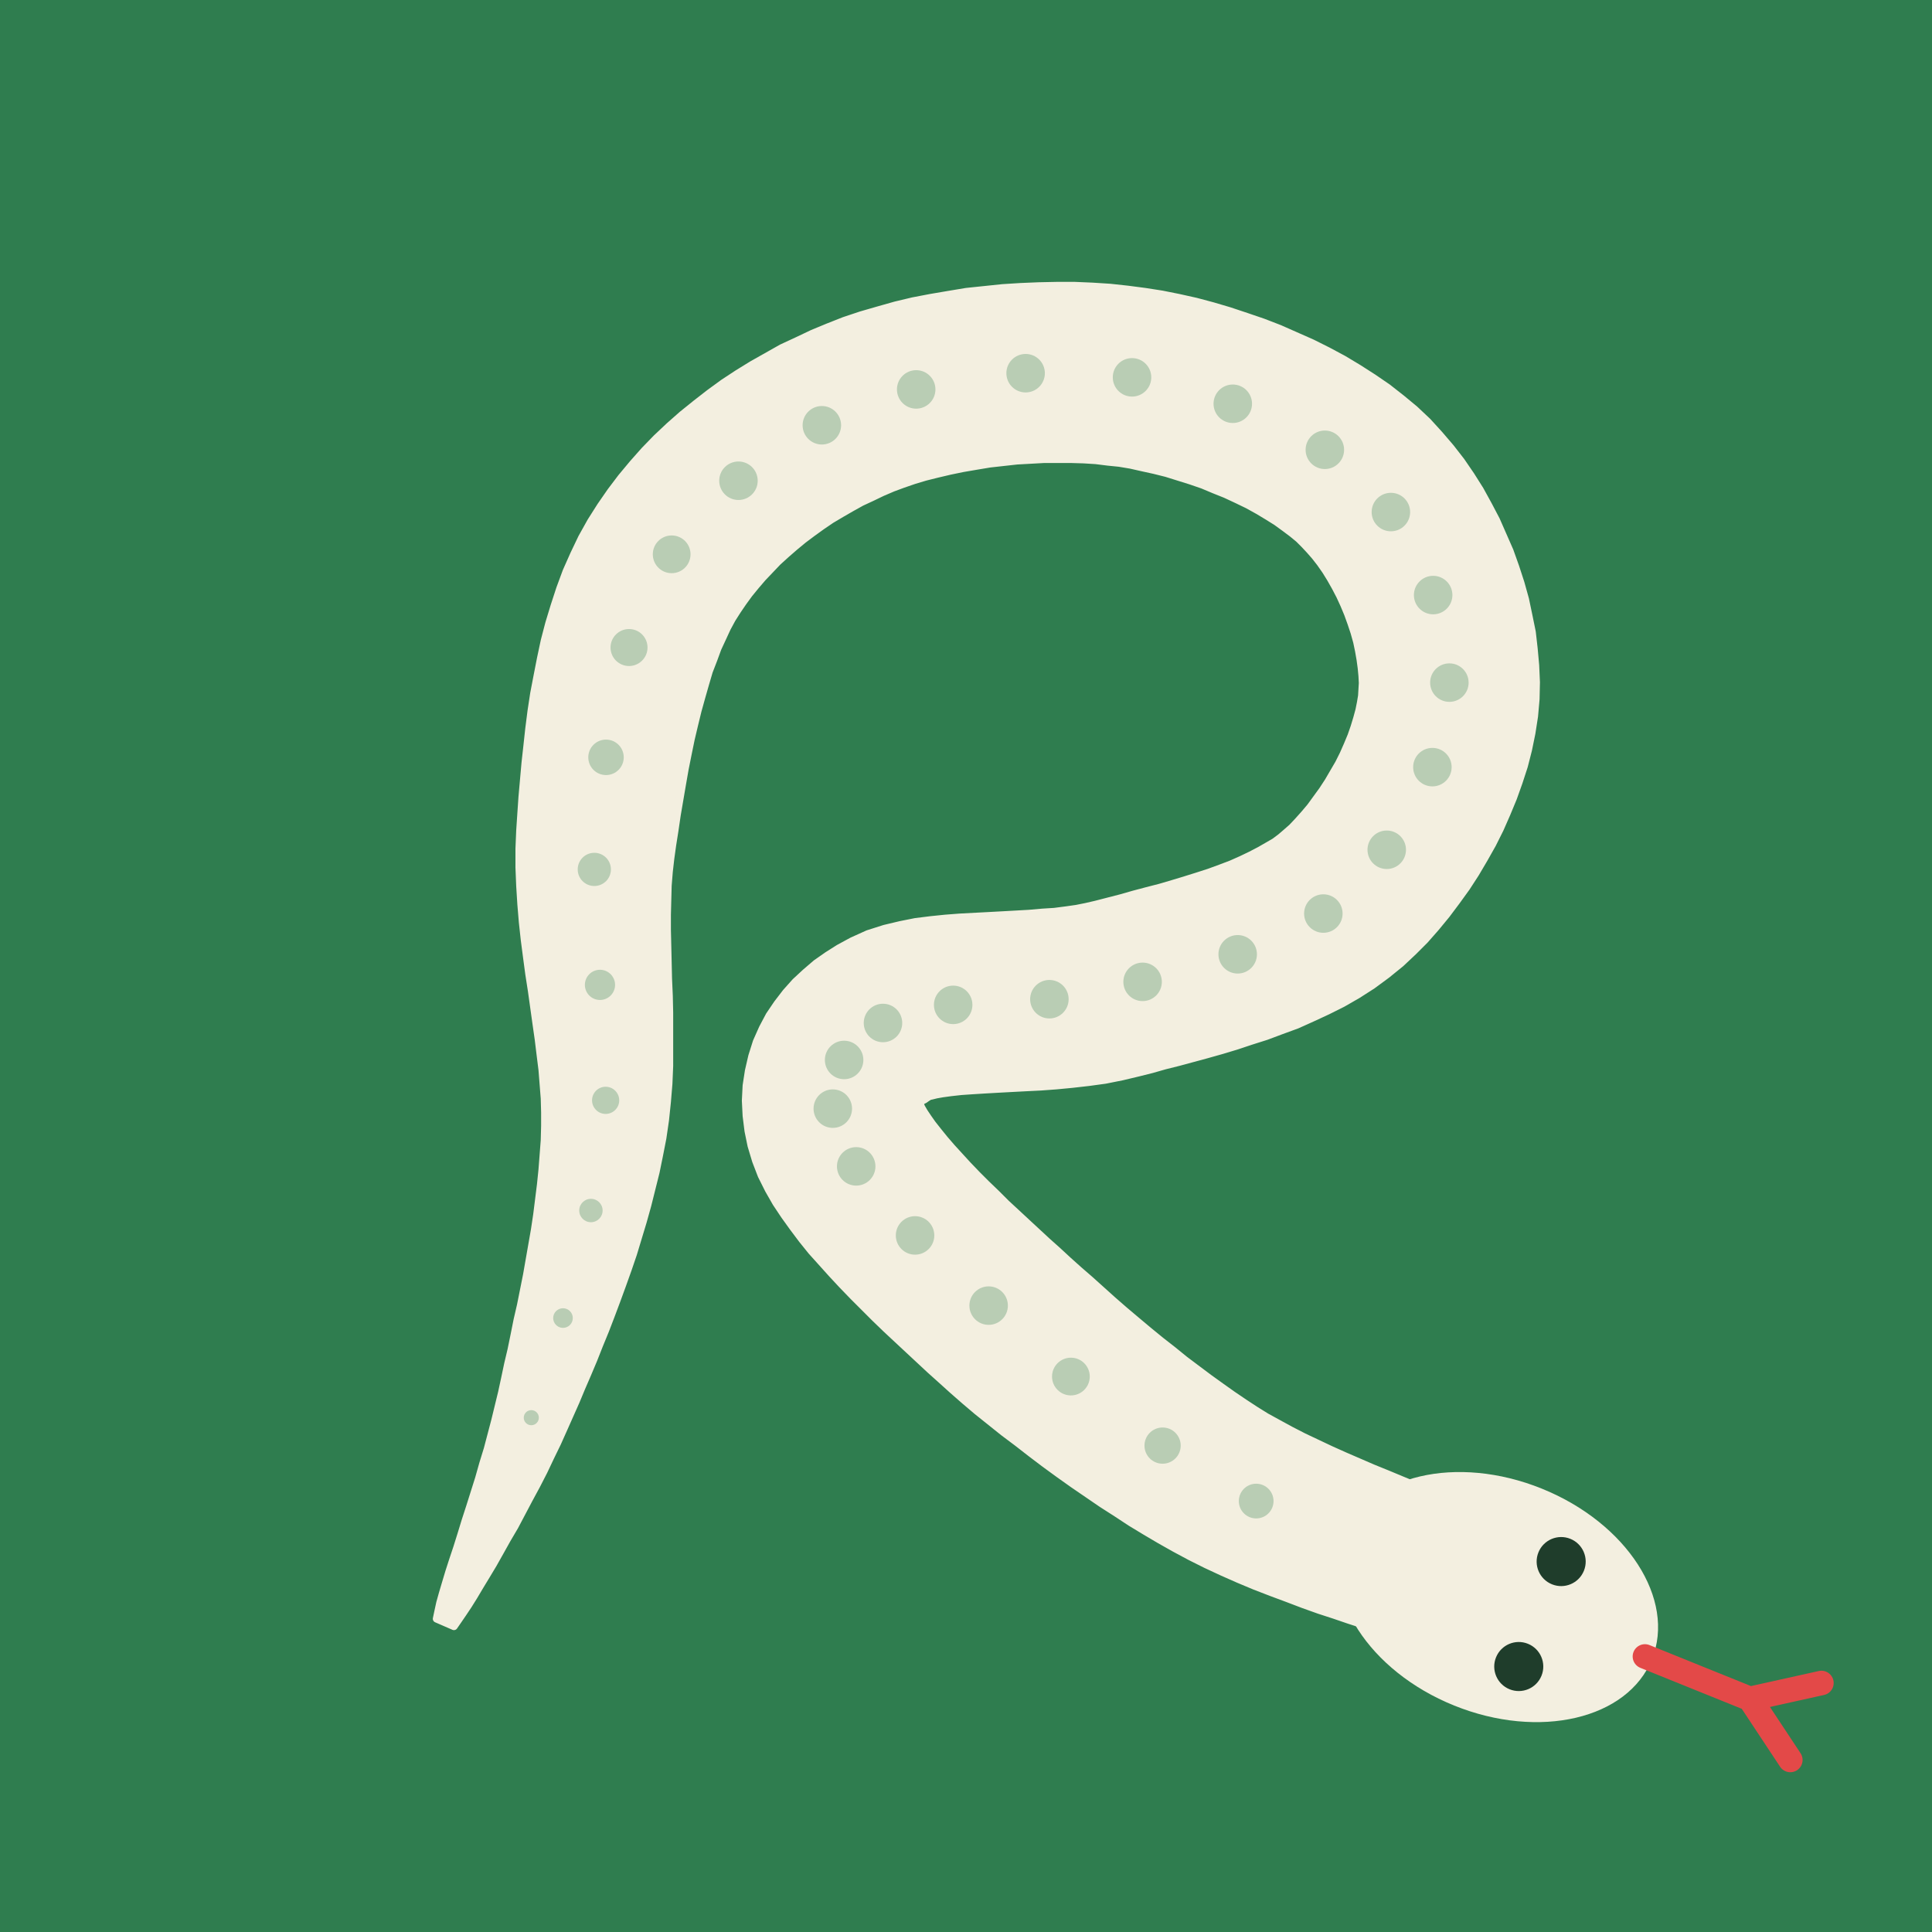
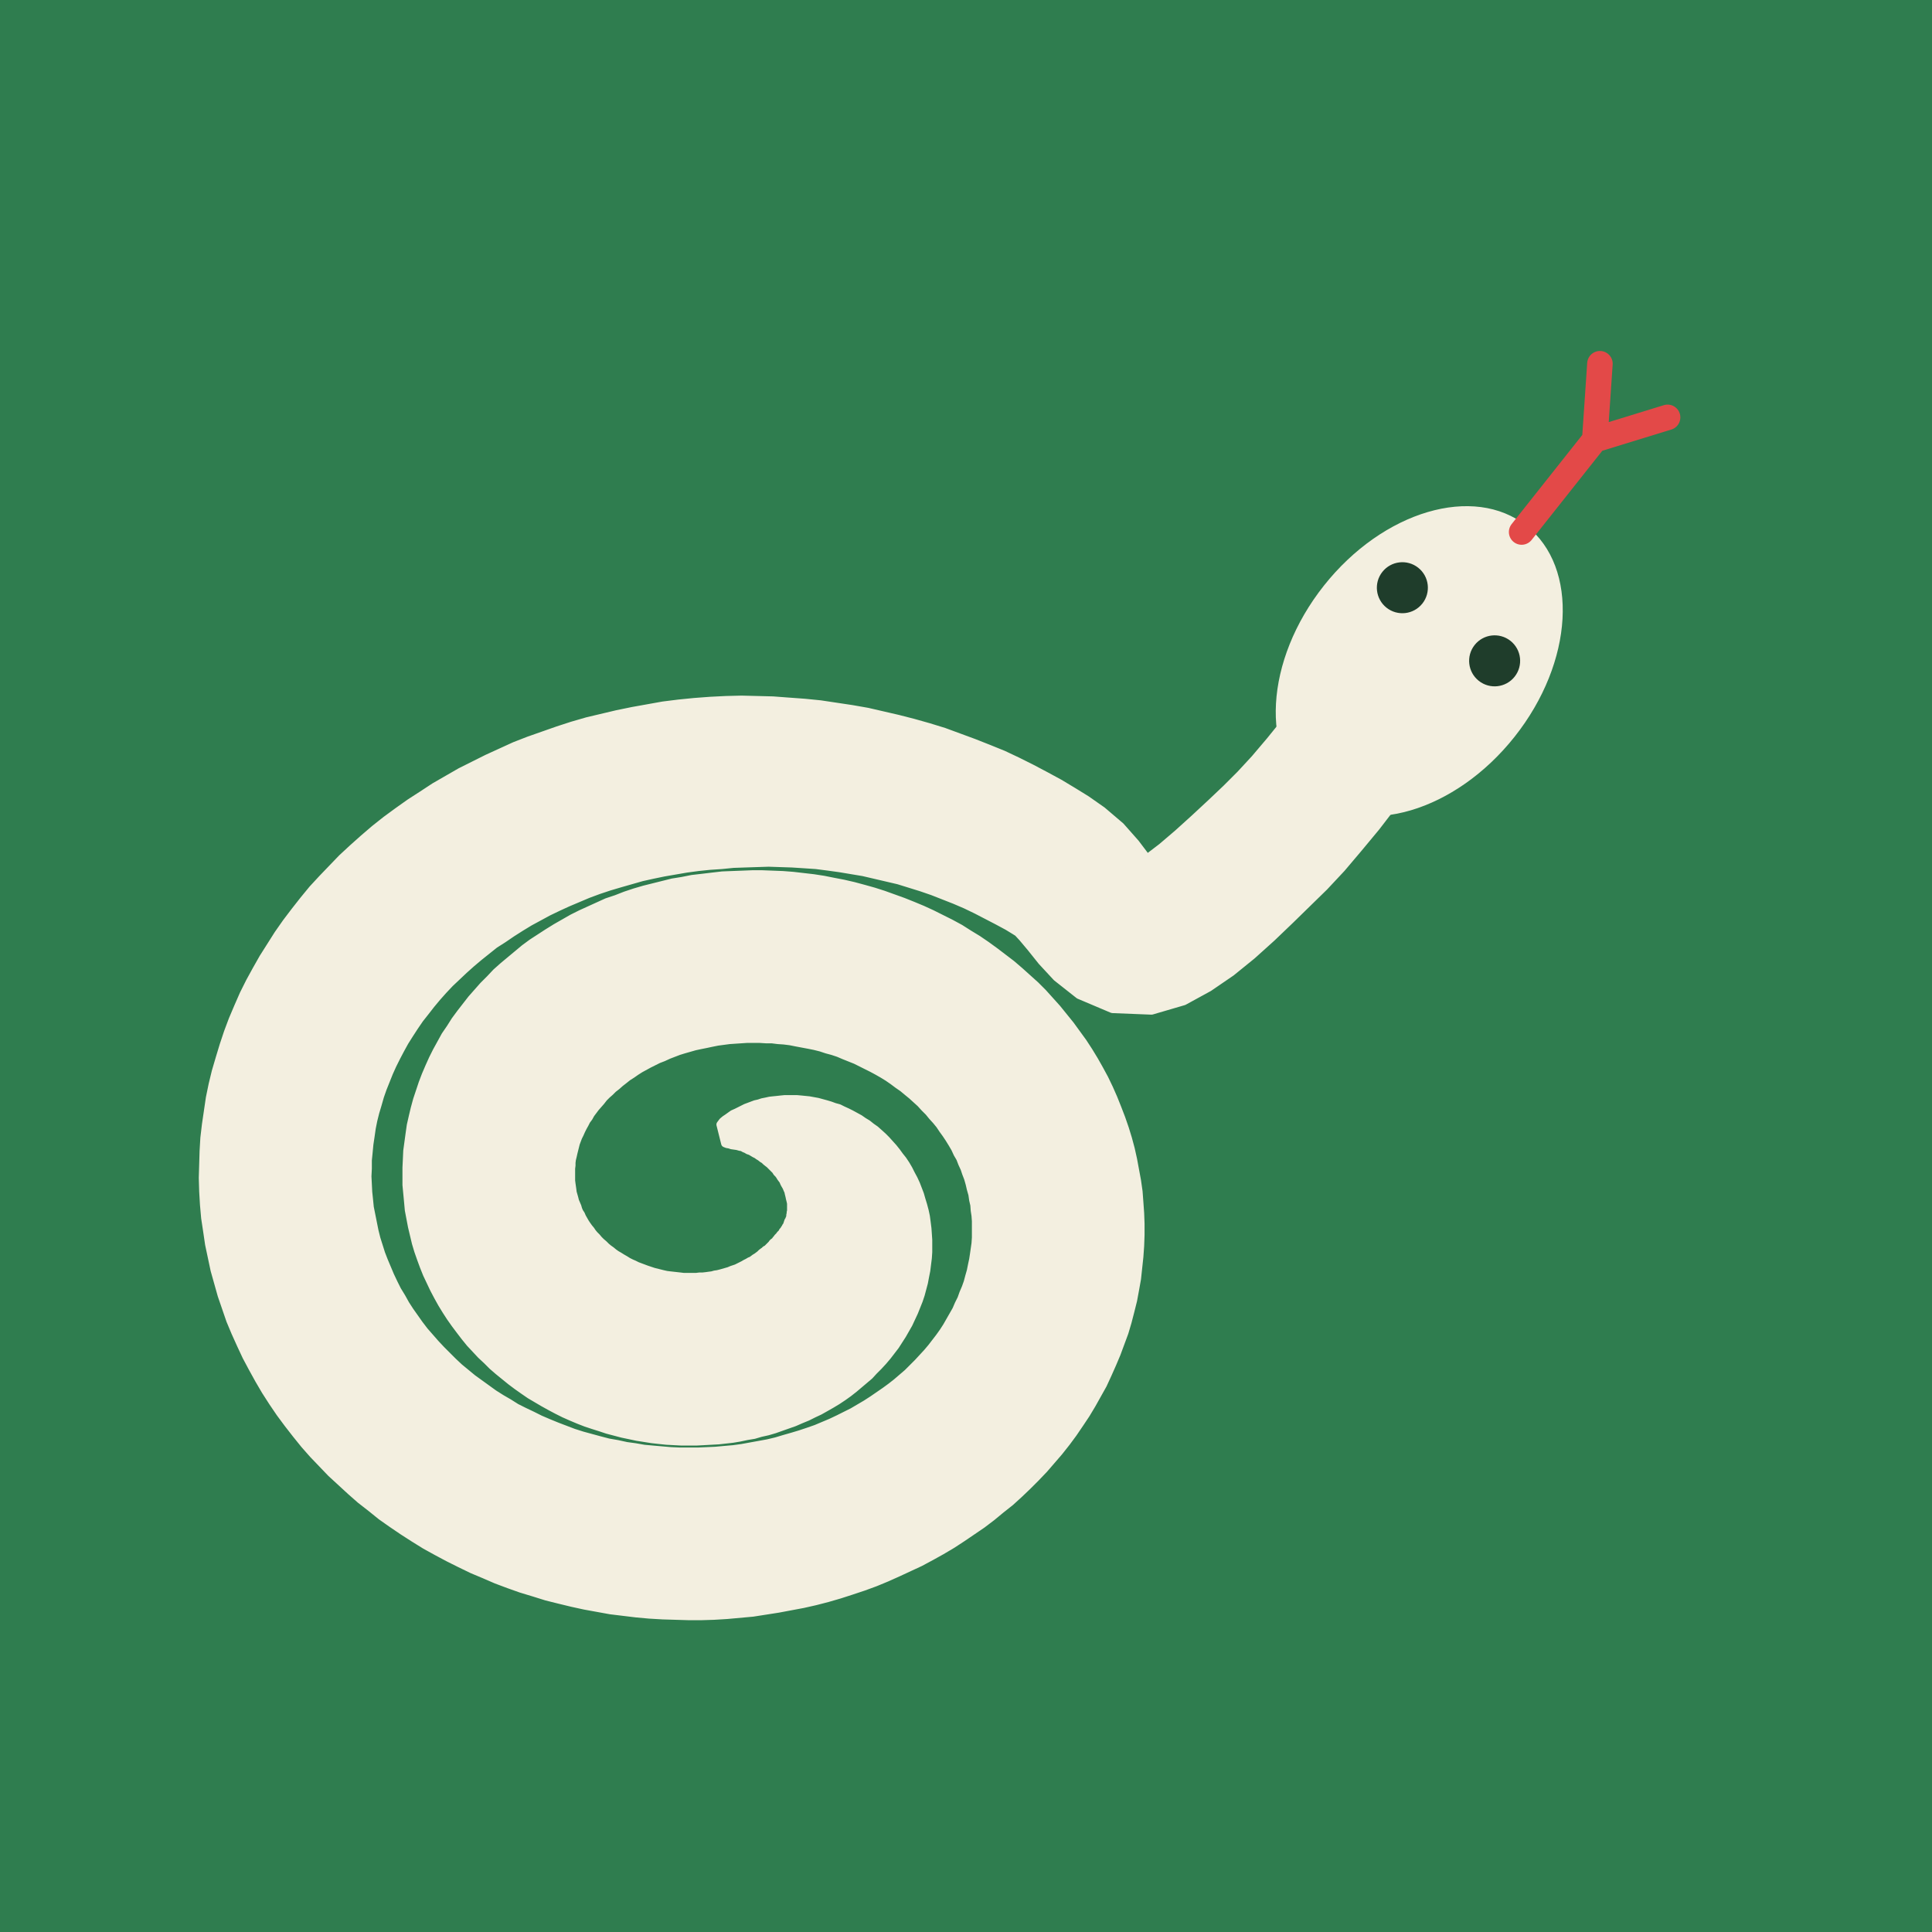
<svg xmlns="http://www.w3.org/2000/svg" viewBox="0 0 512 512">
  <rect width="512" height="512" fill="#2f7d4f" />
-   <g>
-     <path d="M120.3 431.0 L121.4 429.4 L122.7 427.5 L124.1 425.4 L125.6 423.0 L127.2 420.3 L128.9 417.5 L130.7 414.5 L132.5 411.3 L134.4 407.9 L136.4 404.5 L138.3 400.9 L140.2 397.3 L142.2 393.6 L144.1 389.9 L145.9 386.1 L147.7 382.4 L149.4 378.6 L151.0 375.0 L152.6 371.4 L154.1 367.8 L155.7 364.1 L157.3 360.3 L158.8 356.5 L160.4 352.6 L161.9 348.7 L163.4 344.7 L164.9 340.6 L166.4 336.4 L167.8 332.3 L169.1 328.0 L170.4 323.7 L171.6 319.4 L172.7 315.0 L173.8 310.6 L174.7 306.2 L175.6 301.6 L176.3 296.8 L176.8 292.0 L177.2 287.2 L177.4 282.5 L177.4 277.7 L177.4 273.1 L177.4 268.4 L177.3 263.9 L177.1 259.4 L177.0 255.0 L176.9 250.7 L176.8 246.5 L176.8 242.4 L176.9 238.5 L177.0 234.7 L177.3 231.0 L177.7 227.5 L178.2 223.9 L178.8 220.1 L179.4 216.0 L180.1 211.9 L180.8 207.8 L181.5 203.8 L182.3 199.8 L183.1 195.9 L184.0 192.1 L184.9 188.4 L185.9 184.8 L186.9 181.3 L187.9 177.9 L189.1 174.8 L190.2 171.8 L191.5 169.0 L192.7 166.4 L194.0 164.0 L195.4 161.8 L196.9 159.6 L198.5 157.4 L200.3 155.2 L202.1 153.1 L204.1 151.0 L206.1 148.9 L208.3 146.9 L210.6 144.9 L212.9 143.0 L215.3 141.2 L217.8 139.4 L220.3 137.7 L223.0 136.1 L225.6 134.6 L228.3 133.1 L231.1 131.8 L233.8 130.5 L236.6 129.3 L239.3 128.3 L242.2 127.3 L245.2 126.4 L248.4 125.6 L251.8 124.8 L255.2 124.1 L258.7 123.5 L262.3 122.9 L265.9 122.5 L269.5 122.1 L273.1 121.9 L276.7 121.7 L280.3 121.7 L283.8 121.7 L287.2 121.8 L290.4 122.0 L293.6 122.4 L296.6 122.7 L299.6 123.2 L302.7 123.9 L305.9 124.6 L309.1 125.4 L312.3 126.4 L315.5 127.4 L318.7 128.5 L321.8 129.8 L324.8 131.0 L327.8 132.4 L330.7 133.8 L333.4 135.3 L335.9 136.8 L338.3 138.3 L340.5 139.9 L342.5 141.4 L344.2 142.8 L345.7 144.3 L347.1 145.8 L348.5 147.4 L349.9 149.2 L351.3 151.2 L352.6 153.3 L353.9 155.6 L355.1 157.9 L356.2 160.3 L357.2 162.7 L358.1 165.2 L358.9 167.6 L359.6 170.1 L360.1 172.5 L360.5 174.8 L360.8 177.0 L361.0 179.1 L361.1 181.0 L361.0 182.7 L360.9 184.4 L360.6 186.2 L360.2 188.2 L359.6 190.4 L358.9 192.7 L358.1 195.0 L357.1 197.4 L356.0 199.9 L354.8 202.3 L353.4 204.7 L352.0 207.1 L350.5 209.4 L348.9 211.6 L347.3 213.8 L345.7 215.7 L344.0 217.6 L342.4 219.3 L340.8 220.7 L339.4 221.9 L337.8 223.1 L335.9 224.2 L333.8 225.4 L331.5 226.6 L329.0 227.8 L326.3 229.0 L323.4 230.1 L320.4 231.2 L317.3 232.2 L314.1 233.2 L310.8 234.2 L307.4 235.2 L303.9 236.1 L300.5 237.0 L297.0 238.0 L293.5 238.9 L290.4 239.7 L287.8 240.3 L285.3 240.8 L282.5 241.2 L279.4 241.6 L276.2 241.8 L272.8 242.1 L269.3 242.3 L265.7 242.5 L262.0 242.7 L258.2 242.9 L254.4 243.1 L250.5 243.4 L246.6 243.8 L242.6 244.3 L238.6 245.1 L234.4 246.1 L230.0 247.5 L225.8 249.4 L222.3 251.3 L219.3 253.2 L216.3 255.3 L213.5 257.7 L210.8 260.2 L208.3 263.0 L206.0 266.0 L203.9 269.1 L202.1 272.5 L200.5 276.1 L199.3 279.9 L198.4 283.8 L197.8 287.7 L197.6 291.7 L197.8 295.7 L198.3 299.7 L199.1 303.6 L200.3 307.6 L201.8 311.5 L203.7 315.3 L205.7 318.8 L207.9 322.1 L210.2 325.3 L212.6 328.5 L215.1 331.6 L217.8 334.6 L220.5 337.6 L223.2 340.5 L226.1 343.5 L229.0 346.4 L231.9 349.3 L234.8 352.1 L237.8 354.9 L240.7 357.6 L243.6 360.3 L246.5 363.0 L249.4 365.6 L252.5 368.4 L255.7 371.2 L259.0 374.0 L262.5 376.8 L266.0 379.6 L269.6 382.3 L273.2 385.1 L276.9 387.9 L280.6 390.6 L284.4 393.3 L288.2 395.9 L292.0 398.5 L295.9 401.0 L299.7 403.5 L303.5 405.8 L307.4 408.1 L311.3 410.3 L315.4 412.5 L319.6 414.6 L323.9 416.6 L328.2 418.5 L332.5 420.3 L336.9 422.0 L341.2 423.6 L345.4 425.2 L349.6 426.7 L353.6 428.0 L357.4 429.3 L361.1 430.5 L364.5 431.7 L367.7 432.7 L370.6 433.6 L373.0 434.4 L375.1 435.0 L376.9 435.6 L391.1 400.4 L389.1 399.4 L386.6 398.3 L383.9 397.2 L381.0 396.0 L377.9 394.8 L374.6 393.5 L371.2 392.1 L367.6 390.6 L363.9 389.1 L360.2 387.5 L356.5 385.9 L352.7 384.2 L349.1 382.5 L345.5 380.8 L342.0 379.0 L338.7 377.2 L335.6 375.5 L332.7 373.7 L329.8 371.8 L326.7 369.7 L323.6 367.5 L320.4 365.2 L317.2 362.8 L314.0 360.4 L310.8 357.8 L307.6 355.3 L304.3 352.6 L301.2 350.0 L298.0 347.3 L294.9 344.6 L291.9 341.9 L288.9 339.2 L285.9 336.6 L283.0 334.0 L280.3 331.5 L277.5 329.0 L274.8 326.5 L272.1 324.0 L269.3 321.4 L266.6 318.9 L264.0 316.3 L261.4 313.8 L258.9 311.3 L256.5 308.8 L254.3 306.4 L252.2 304.1 L250.3 301.9 L248.6 299.8 L247.1 297.9 L245.9 296.2 L244.9 294.7 L244.2 293.5 L243.9 292.8 L243.7 292.4 L243.7 292.2 L243.6 292.0 L243.6 291.9 L243.6 291.9 L243.6 292.1 L243.6 292.2 L243.5 292.4 L243.5 292.6 L243.4 292.7 L243.4 292.7 L243.4 292.7 L243.5 292.6 L243.7 292.4 L244.0 292.1 L244.4 291.7 L245.0 291.4 L245.7 290.9 L246.2 290.6 L246.4 290.5 L246.9 290.4 L248.1 290.1 L249.8 289.8 L252.0 289.5 L254.7 289.2 L257.6 289.0 L260.8 288.8 L264.3 288.6 L268.0 288.4 L271.8 288.2 L275.8 288.0 L279.9 287.7 L284.1 287.3 L288.5 286.8 L292.9 286.2 L297.4 285.3 L301.6 284.3 L305.2 283.4 L308.7 282.4 L312.3 281.5 L316.0 280.5 L319.7 279.5 L323.6 278.4 L327.6 277.2 L331.5 275.9 L335.6 274.6 L339.6 273.1 L343.7 271.6 L347.7 269.8 L351.8 267.9 L355.8 265.9 L359.8 263.6 L363.7 261.1 L367.5 258.3 L371.2 255.3 L374.5 252.2 L377.6 249.1 L380.5 245.8 L383.3 242.4 L386.0 238.8 L388.6 235.2 L391.0 231.5 L393.3 227.6 L395.5 223.7 L397.5 219.7 L399.3 215.6 L401.0 211.5 L402.5 207.3 L403.9 203.0 L405.0 198.7 L405.9 194.3 L406.6 189.8 L407.0 185.3 L407.1 180.8 L406.9 176.3 L406.5 171.9 L406.0 167.5 L405.1 163.1 L404.2 158.8 L403.0 154.5 L401.6 150.2 L400.1 146.0 L398.3 141.9 L396.5 137.8 L394.4 133.8 L392.2 129.8 L389.8 126.0 L387.2 122.2 L384.4 118.6 L381.4 115.1 L378.3 111.7 L374.9 108.5 L371.4 105.6 L367.7 102.7 L363.9 100.1 L360.0 97.6 L356.0 95.2 L351.9 93.0 L347.7 90.9 L343.4 89.0 L339.1 87.1 L334.7 85.4 L330.3 83.9 L325.8 82.4 L321.4 81.1 L316.9 79.9 L312.4 78.9 L307.9 78.0 L303.4 77.3 L298.8 76.7 L294.2 76.2 L289.5 75.9 L284.8 75.7 L280.1 75.7 L275.3 75.8 L270.5 76.0 L265.7 76.3 L260.9 76.8 L256.1 77.3 L251.3 78.1 L246.6 78.9 L241.9 79.8 L237.3 80.9 L232.7 82.2 L228.2 83.5 L223.7 85.0 L219.4 86.7 L215.3 88.4 L211.3 90.3 L207.2 92.2 L203.3 94.4 L199.4 96.6 L195.5 99.0 L191.7 101.5 L188.0 104.2 L184.4 107.0 L180.8 109.9 L177.4 112.9 L174.0 116.1 L170.8 119.4 L167.7 122.9 L164.7 126.5 L161.9 130.2 L159.2 134.1 L156.6 138.2 L154.2 142.5 L152.1 146.9 L150.1 151.4 L148.4 156.0 L146.9 160.6 L145.5 165.2 L144.3 169.8 L143.3 174.5 L142.4 179.1 L141.5 183.8 L140.8 188.4 L140.2 193.1 L139.7 197.7 L139.2 202.2 L138.8 206.7 L138.4 211.2 L138.1 215.6 L137.8 220.1 L137.6 224.9 L137.6 229.9 L137.8 234.8 L138.1 239.6 L138.5 244.4 L139.0 249.0 L139.6 253.6 L140.2 258.1 L140.9 262.6 L141.5 266.9 L142.1 271.2 L142.7 275.4 L143.2 279.5 L143.7 283.5 L144.0 287.3 L144.3 291.1 L144.4 294.8 L144.4 298.4 L144.3 302.2 L144.0 306.1 L143.7 310.0 L143.3 313.9 L142.8 317.9 L142.3 321.9 L141.7 325.9 L141.0 329.9 L140.3 333.9 L139.6 337.9 L138.8 341.9 L138.0 345.9 L137.1 349.8 L136.3 353.8 L135.5 357.7 L134.6 361.5 L133.8 365.3 L133.0 369.0 L132.1 372.7 L131.2 376.4 L130.2 380.2 L129.2 384.0 L128.0 387.9 L126.9 391.8 L125.7 395.6 L124.5 399.4 L123.3 403.1 L122.2 406.7 L121.1 410.2 L120.0 413.5 L119.0 416.6 L118.1 419.6 L117.3 422.3 L116.6 424.8 L116.1 427.1 L115.7 429.0 Z" fill="#f3efe0" stroke="#f3efe0" stroke-width="2" stroke-linejoin="round" />
-     <g fill="#2f7d4f" fill-opacity=".30">
-       <circle cx="140.8" cy="375.7" r="2.0" />
-       <circle cx="149.2" cy="349.3" r="2.6" />
-       <circle cx="156.6" cy="320.8" r="3.1" />
-       <circle cx="160.5" cy="291.6" r="3.6" />
-       <circle cx="159.0" cy="261.0" r="4.0" />
-       <circle cx="157.5" cy="230.4" r="4.4" />
-       <circle cx="160.6" cy="200.7" r="4.7" />
-       <circle cx="166.7" cy="171.6" r="4.9" />
-       <circle cx="178.0" cy="146.9" r="5.0" />
-       <circle cx="195.7" cy="127.4" r="5.1" />
-       <circle cx="217.8" cy="112.7" r="5.1" />
-       <circle cx="242.8" cy="103.2" r="5.1" />
-       <circle cx="271.8" cy="98.9" r="5.1" />
-       <circle cx="300.0" cy="100.0" r="5.1" />
-       <circle cx="326.7" cy="107.0" r="5.1" />
-       <circle cx="351.1" cy="119.2" r="5.1" />
-       <circle cx="368.6" cy="135.7" r="5.1" />
-       <circle cx="379.8" cy="157.7" r="5.1" />
-       <circle cx="384.1" cy="180.9" r="5.1" />
-       <circle cx="379.6" cy="203.3" r="5.1" />
-       <circle cx="367.5" cy="225.2" r="5.1" />
-       <circle cx="350.7" cy="242.1" r="5.1" />
-       <circle cx="328.0" cy="252.9" r="5.1" />
-       <circle cx="302.8" cy="260.2" r="5.1" />
-       <circle cx="278.1" cy="264.8" r="5.1" />
-       <circle cx="252.6" cy="266.3" r="5.1" />
-       <circle cx="234.0" cy="271.1" r="5.1" />
-       <circle cx="223.7" cy="280.9" r="5.1" />
-       <circle cx="220.7" cy="293.8" r="5.1" />
-       <circle cx="226.9" cy="309.1" r="5.1" />
-       <circle cx="242.5" cy="327.4" r="5.1" />
-       <circle cx="262.0" cy="346.0" r="5.1" />
-       <circle cx="283.8" cy="364.8" r="5.0" />
-       <circle cx="308.1" cy="383.1" r="4.8" />
-       <circle cx="332.9" cy="397.8" r="4.6" />
-     </g>
-     <g transform="translate(384.0 418.0) rotate(22.0)">
+   <g transform="translate(256 256) scale(1.04) translate(-276 -262)">
+     <path d="M214.6 307.2 L215.1 307.4 L215.7 307.5 L216.3 307.7 L217.0 307.8 L217.7 307.9 L218.4 308.1 L219.0 308.2 L219.5 308.5 L220.0 308.7 L220.5 309.0 L221.1 309.2 L221.6 309.5 L222.1 309.8 L222.7 310.1 L223.1 310.4 L223.6 310.7 L224.1 311.1 L224.6 311.4 L225.0 311.8 L225.5 312.2 L225.9 312.5 L226.3 312.9 L226.7 313.3 L227.1 313.7 L227.5 314.1 L227.8 314.6 L228.2 315.0 L228.5 315.4 L228.8 315.9 L229.1 316.3 L229.4 316.7 L229.6 317.2 L229.8 317.6 L230.1 318.1 L230.3 318.5 L230.5 319.0 L230.7 319.4 L230.8 319.9 L230.9 320.3 L231.0 320.7 L231.1 321.2 L231.2 321.6 L231.3 322.0 L231.4 322.5 L231.4 322.9 L231.4 323.3 L231.4 323.6 L231.4 324.0 L231.4 324.4 L231.3 324.8 L231.3 325.1 L231.2 325.5 L231.2 325.9 L231.1 326.2 L231.0 326.4 L230.9 326.7 L230.7 327.0 L230.6 327.3 L230.5 327.6 L230.4 327.9 L230.3 328.2 L230.1 328.4 L230.0 328.7 L229.8 328.9 L229.7 329.1 L229.5 329.4 L229.3 329.6 L229.2 329.9 L229.0 330.1 L228.8 330.3 L228.6 330.5 L228.5 330.7 L228.3 330.9 L228.0 331.2 L227.8 331.5 L227.6 331.7 L227.4 332.0 L227.2 332.2 L226.9 332.4 L226.7 332.6 L226.5 332.9 L226.2 333.2 L225.9 333.5 L225.6 333.8 L225.3 334.1 L224.9 334.3 L224.6 334.6 L224.3 334.8 L223.9 335.1 L223.5 335.5 L223.1 335.8 L222.7 336.1 L222.2 336.4 L221.8 336.7 L221.4 337.0 L220.9 337.2 L220.4 337.5 L219.8 337.8 L219.3 338.1 L218.7 338.4 L218.1 338.7 L217.5 339.0 L216.9 339.2 L216.3 339.4 L215.6 339.7 L214.9 339.9 L214.2 340.1 L213.5 340.3 L212.7 340.5 L212.0 340.6 L211.3 340.8 L210.5 340.9 L209.8 341.0 L208.9 341.1 L208.1 341.1 L207.3 341.2 L206.4 341.2 L205.6 341.2 L204.8 341.2 L204.0 341.2 L203.2 341.1 L202.3 341.0 L201.4 340.9 L200.5 340.8 L199.7 340.7 L198.8 340.5 L198.0 340.3 L197.2 340.1 L196.4 339.9 L195.5 339.6 L194.6 339.3 L193.8 339.0 L193.0 338.7 L192.2 338.4 L191.4 338.0 L190.7 337.7 L189.9 337.3 L189.1 336.8 L188.4 336.4 L187.6 335.9 L186.9 335.5 L186.2 335.0 L185.6 334.5 L184.9 334.0 L184.3 333.5 L183.7 332.9 L183.0 332.3 L182.4 331.7 L181.9 331.1 L181.3 330.5 L180.8 329.9 L180.4 329.3 L179.9 328.7 L179.4 328.0 L179.0 327.4 L178.6 326.7 L178.2 326.0 L177.9 325.3 L177.5 324.7 L177.2 324.0 L177.0 323.3 L176.7 322.6 L176.4 321.9 L176.2 321.1 L176.0 320.4 L175.8 319.7 L175.7 318.9 L175.6 318.2 L175.5 317.5 L175.4 316.7 L175.4 315.9 L175.4 315.1 L175.4 314.4 L175.4 313.6 L175.5 312.8 L175.5 312.1 L175.6 311.3 L175.8 310.5 L176.0 309.6 L176.2 308.8 L176.4 308.0 L176.6 307.2 L176.9 306.4 L177.2 305.6 L177.6 304.8 L178.0 303.9 L178.4 303.1 L178.9 302.2 L179.3 301.4 L179.9 300.6 L180.4 299.7 L181.0 298.9 L181.6 298.1 L182.3 297.3 L183.0 296.5 L183.7 295.6 L184.5 294.8 L185.3 294.1 L186.1 293.3 L187.0 292.6 L187.9 291.8 L188.8 291.1 L189.8 290.3 L190.9 289.6 L191.9 288.9 L193.0 288.2 L194.1 287.6 L195.2 287.0 L196.4 286.4 L197.6 285.8 L198.9 285.3 L200.2 284.7 L201.5 284.2 L202.8 283.7 L204.1 283.3 L205.5 282.9 L206.9 282.5 L208.3 282.2 L209.8 281.9 L211.2 281.6 L212.7 281.3 L214.2 281.1 L215.7 280.9 L217.2 280.8 L218.7 280.7 L220.2 280.6 L221.8 280.6 L223.4 280.6 L225.0 280.7 L226.5 280.7 L228.1 280.9 L229.6 281.0 L231.2 281.2 L232.7 281.5 L234.3 281.8 L235.9 282.1 L237.4 282.4 L239.0 282.8 L240.5 283.3 L242.0 283.7 L243.5 284.2 L244.9 284.8 L246.4 285.4 L247.9 286.0 L249.3 286.7 L250.7 287.4 L252.1 288.1 L253.4 288.8 L254.8 289.6 L256.1 290.4 L257.4 291.3 L258.6 292.2 L259.9 293.1 L261.1 294.1 L262.2 295.0 L263.3 296.0 L264.4 297.0 L265.4 298.1 L266.5 299.2 L267.4 300.3 L268.4 301.4 L269.3 302.5 L270.1 303.7 L270.9 304.8 L271.7 306.0 L272.5 307.3 L273.2 308.5 L273.8 309.8 L274.5 311.0 L275.0 312.3 L275.6 313.6 L276.0 314.8 L276.5 316.1 L276.9 317.5 L277.2 318.8 L277.6 320.2 L277.8 321.6 L278.1 322.9 L278.2 324.3 L278.4 325.6 L278.5 327.0 L278.5 328.4 L278.5 329.8 L278.5 331.2 L278.4 332.7 L278.2 334.1 L278.0 335.5 L277.8 336.8 L277.5 338.2 L277.2 339.7 L276.8 341.1 L276.4 342.6 L275.9 344.0 L275.3 345.4 L274.8 346.8 L274.1 348.2 L273.5 349.6 L272.7 351.0 L271.9 352.4 L271.1 353.8 L270.2 355.2 L269.2 356.6 L268.2 357.9 L267.2 359.2 L266.1 360.5 L264.9 361.8 L263.7 363.1 L262.4 364.4 L261.1 365.7 L259.7 366.9 L258.3 368.1 L256.9 369.2 L255.4 370.3 L253.8 371.4 L252.2 372.5 L250.5 373.6 L248.8 374.6 L247.1 375.6 L245.3 376.5 L243.5 377.4 L241.6 378.3 L239.7 379.1 L237.8 379.9 L235.8 380.6 L233.7 381.3 L231.7 381.9 L229.6 382.5 L227.6 383.1 L225.5 383.6 L223.3 384.0 L221.1 384.4 L218.9 384.8 L216.7 385.1 L214.4 385.3 L212.2 385.5 L210.0 385.6 L207.7 385.7 L205.4 385.7 L203.1 385.7 L200.8 385.6 L198.5 385.4 L196.2 385.2 L194.0 385.0 L191.7 384.6 L189.5 384.3 L187.2 383.8 L184.9 383.4 L182.6 382.8 L180.4 382.2 L178.2 381.6 L176.0 380.9 L173.9 380.1 L171.8 379.3 L169.6 378.4 L167.5 377.5 L165.5 376.5 L163.4 375.5 L161.4 374.5 L159.5 373.3 L157.6 372.2 L155.7 371.0 L153.9 369.7 L152.1 368.4 L150.3 367.1 L148.6 365.7 L146.9 364.3 L145.3 362.8 L143.8 361.3 L142.3 359.8 L140.8 358.2 L139.4 356.6 L138.0 355.0 L136.7 353.3 L135.5 351.6 L134.3 349.9 L133.2 348.2 L132.2 346.4 L131.1 344.6 L130.2 342.8 L129.3 340.9 L128.5 339.0 L127.7 337.1 L127.0 335.3 L126.4 333.4 L125.8 331.5 L125.3 329.5 L124.9 327.5 L124.5 325.5 L124.1 323.5 L123.9 321.5 L123.7 319.6 L123.6 317.6 L123.5 315.6 L123.6 313.6 L123.6 311.5 L123.8 309.5 L124.0 307.4 L124.3 305.4 L124.6 303.3 L125.0 301.3 L125.5 299.3 L126.1 297.3 L126.7 295.2 L127.4 293.2 L128.2 291.2 L129.0 289.2 L129.9 287.2 L130.9 285.2 L131.9 283.3 L133.0 281.3 L134.2 279.4 L135.5 277.4 L136.8 275.5 L138.3 273.6 L139.7 271.8 L141.2 270.0 L142.8 268.2 L144.5 266.4 L146.3 264.7 L148.1 263.0 L150.0 261.3 L151.9 259.7 L153.9 258.1 L155.9 256.5 L158.1 255.1 L160.3 253.6 L162.5 252.2 L164.8 250.8 L167.2 249.5 L169.6 248.2 L172.1 247.0 L174.5 245.9 L177.1 244.8 L179.7 243.7 L182.4 242.7 L185.1 241.8 L187.8 241.0 L190.6 240.2 L193.4 239.4 L196.1 238.8 L199.0 238.2 L201.9 237.7 L204.8 237.2 L207.8 236.8 L210.7 236.5 L213.7 236.3 L216.7 236.0 L219.6 235.9 L222.6 235.8 L225.7 235.7 L228.7 235.8 L231.7 235.9 L234.8 236.1 L237.8 236.3 L240.9 236.7 L243.8 237.1 L246.8 237.6 L249.8 238.1 L252.8 238.8 L255.8 239.5 L258.8 240.2 L261.7 241.1 L264.6 242.0 L267.5 243.0 L270.3 244.1 L273.1 245.2 L275.9 246.4 L278.6 247.7 L281.3 249.1 L284.0 250.5 L286.6 251.9 L288.4 253.0 L289.2 253.5 L290.4 254.8 L292.5 257.3 L295.3 260.8 L299.1 264.9 L304.8 269.4 L313.3 273.0 L323.3 273.4 L331.5 271.0 L337.9 267.5 L343.6 263.6 L348.9 259.3 L353.9 254.8 L358.6 250.3 L363.0 246.0 L367.3 241.8 L371.7 237.1 L376.1 231.9 L380.5 226.6 L384.5 221.4 L388.3 216.4 L391.5 212.0 L394.2 208.4 L396.1 205.8 L369.5 184.7 L367.2 187.5 L364.3 191.1 L360.9 195.4 L357.3 199.9 L353.5 204.6 L349.6 209.2 L345.9 213.2 L342.3 216.8 L338.4 220.5 L334.2 224.4 L330.0 228.2 L325.9 231.7 L322.1 234.6 L319.1 236.5 L317.4 237.4 L318.3 237.2 L321.8 237.2 L324.5 238.2 L325.0 238.4 L323.9 237.0 L322.0 234.4 L319.2 230.7 L315.4 226.4 L310.7 222.4 L306.7 219.6 L303.3 217.5 L299.8 215.4 L296.3 213.5 L292.7 211.6 L289.1 209.8 L285.5 208.1 L281.8 206.6 L278.0 205.1 L274.2 203.7 L270.4 202.3 L266.5 201.1 L262.6 200.0 L258.7 199.0 L254.8 198.1 L250.9 197.2 L246.9 196.5 L242.9 195.9 L238.9 195.3 L234.9 194.9 L230.8 194.6 L226.8 194.3 L222.8 194.2 L218.8 194.1 L214.8 194.2 L210.8 194.4 L206.8 194.7 L202.8 195.1 L198.8 195.6 L194.9 196.3 L191.0 197.0 L187.1 197.8 L183.3 198.7 L179.5 199.6 L175.7 200.7 L172.0 201.9 L168.3 203.2 L164.6 204.5 L161.0 205.9 L157.5 207.5 L154.0 209.1 L150.6 210.8 L147.2 212.5 L143.9 214.4 L140.6 216.3 L137.4 218.4 L134.3 220.4 L131.2 222.6 L128.2 224.8 L125.3 227.1 L122.5 229.5 L119.7 232.0 L117.0 234.5 L114.5 237.1 L112.0 239.7 L109.5 242.4 L107.2 245.2 L105.0 248.0 L102.8 250.9 L100.7 253.9 L98.8 256.9 L96.9 259.9 L95.2 262.9 L93.5 266.0 L91.9 269.2 L90.5 272.4 L89.1 275.7 L87.9 278.9 L86.8 282.2 L85.8 285.5 L84.8 288.9 L84.0 292.2 L83.3 295.6 L82.8 299.0 L82.3 302.4 L81.9 305.8 L81.7 309.2 L81.6 312.6 L81.5 316.0 L81.6 319.4 L81.8 322.8 L82.1 326.2 L82.6 329.5 L83.1 332.9 L83.8 336.2 L84.5 339.5 L85.4 342.7 L86.3 345.9 L87.4 349.1 L88.5 352.3 L89.8 355.4 L91.2 358.5 L92.6 361.5 L94.2 364.5 L95.8 367.4 L97.5 370.3 L99.3 373.1 L101.2 375.9 L103.2 378.6 L105.3 381.3 L107.4 383.9 L109.6 386.4 L111.9 388.8 L114.2 391.2 L116.7 393.5 L119.2 395.8 L121.7 398.0 L124.4 400.1 L127.0 402.2 L129.7 404.1 L132.5 406.0 L135.3 407.8 L138.2 409.6 L141.1 411.2 L144.1 412.8 L147.1 414.3 L150.2 415.8 L153.3 417.1 L156.3 418.4 L159.5 419.6 L162.6 420.7 L165.9 421.7 L169.1 422.7 L172.3 423.5 L175.6 424.3 L178.8 425.0 L182.1 425.6 L185.4 426.2 L188.7 426.6 L192.0 427.0 L195.3 427.3 L198.7 427.5 L202.0 427.6 L205.3 427.7 L208.6 427.7 L211.8 427.6 L215.1 427.4 L218.4 427.1 L221.7 426.8 L224.9 426.3 L228.1 425.8 L231.3 425.2 L234.5 424.6 L237.6 423.9 L240.7 423.1 L243.8 422.2 L246.9 421.2 L249.9 420.2 L252.9 419.1 L255.8 417.9 L258.7 416.6 L261.5 415.3 L264.3 414.0 L267.1 412.5 L269.8 411.0 L272.5 409.4 L275.1 407.7 L277.6 406.0 L280.1 404.3 L282.6 402.4 L284.9 400.5 L287.3 398.6 L289.5 396.6 L291.7 394.5 L293.8 392.4 L295.9 390.2 L297.8 388.0 L299.7 385.8 L301.6 383.4 L303.3 381.1 L305.0 378.6 L306.6 376.2 L308.1 373.7 L309.5 371.2 L310.9 368.7 L312.1 366.1 L313.3 363.4 L314.4 360.8 L315.4 358.1 L316.4 355.4 L317.2 352.7 L317.9 350.0 L318.6 347.2 L319.1 344.5 L319.6 341.7 L319.9 338.9 L320.2 336.1 L320.4 333.3 L320.5 330.5 L320.5 327.7 L320.4 325.0 L320.2 322.2 L320.0 319.5 L319.6 316.7 L319.1 314.0 L318.6 311.3 L318.0 308.6 L317.3 306.0 L316.5 303.4 L315.6 300.8 L314.6 298.2 L313.6 295.7 L312.5 293.2 L311.3 290.7 L310.0 288.3 L308.7 286.0 L307.3 283.7 L305.8 281.4 L304.2 279.2 L302.6 277.0 L300.9 274.9 L299.2 272.8 L297.4 270.8 L295.6 268.8 L293.7 266.9 L291.7 265.1 L289.7 263.3 L287.6 261.5 L285.5 259.9 L283.4 258.3 L281.2 256.7 L279.0 255.2 L276.7 253.8 L274.5 252.4 L272.1 251.1 L269.7 249.9 L267.3 248.7 L264.9 247.6 L262.5 246.6 L260.0 245.6 L257.5 244.7 L255.0 243.8 L252.5 243.0 L250.0 242.3 L247.4 241.6 L244.8 241.0 L242.2 240.5 L239.7 240.0 L237.1 239.6 L234.5 239.3 L231.9 239.0 L229.3 238.8 L226.7 238.7 L224.1 238.6 L221.5 238.6 L219.0 238.7 L216.4 238.8 L213.9 238.9 L211.3 239.2 L208.8 239.5 L206.2 239.8 L203.7 240.3 L201.2 240.7 L198.8 241.3 L196.4 241.9 L194.0 242.5 L191.6 243.2 L189.2 244.0 L186.9 244.9 L184.5 245.7 L182.3 246.7 L180.1 247.7 L177.9 248.7 L175.7 249.8 L173.6 251.0 L171.5 252.2 L169.4 253.5 L167.4 254.8 L165.4 256.1 L163.5 257.5 L161.7 259.0 L159.9 260.5 L158.1 262.0 L156.3 263.6 L154.7 265.3 L153.0 267.0 L151.5 268.7 L150.0 270.4 L148.6 272.2 L147.2 274.0 L145.8 275.9 L144.6 277.8 L143.3 279.7 L142.2 281.7 L141.1 283.7 L140.1 285.7 L139.2 287.7 L138.3 289.8 L137.5 291.9 L136.8 294.0 L136.1 296.1 L135.5 298.3 L135.0 300.4 L134.5 302.6 L134.2 304.7 L133.9 306.9 L133.6 309.1 L133.5 311.3 L133.4 313.4 L133.4 315.6 L133.4 317.8 L133.6 319.9 L133.8 322.0 L134.0 324.2 L134.4 326.3 L134.8 328.4 L135.3 330.5 L135.8 332.6 L136.4 334.6 L137.1 336.6 L137.8 338.5 L138.6 340.5 L139.5 342.4 L140.4 344.3 L141.4 346.2 L142.4 348.0 L143.5 349.8 L144.6 351.5 L145.8 353.2 L147.0 354.8 L148.3 356.5 L149.6 358.1 L151.0 359.6 L152.4 361.1 L153.9 362.5 L155.3 363.9 L156.8 365.2 L158.4 366.5 L160.0 367.8 L161.6 369.0 L163.3 370.2 L164.9 371.3 L166.6 372.3 L168.3 373.3 L170.1 374.3 L171.8 375.2 L173.6 376.1 L175.4 376.9 L177.3 377.7 L179.1 378.4 L180.9 379.0 L182.8 379.6 L184.6 380.2 L186.5 380.7 L188.4 381.2 L190.3 381.6 L192.2 382.0 L194.1 382.3 L196.0 382.6 L197.8 382.8 L199.7 383.0 L201.6 383.1 L203.5 383.2 L205.4 383.2 L207.3 383.2 L209.2 383.1 L211.0 383.0 L212.9 382.9 L214.7 382.7 L216.5 382.5 L218.3 382.2 L220.2 381.8 L222.0 381.5 L223.7 381.0 L225.5 380.6 L227.2 380.1 L228.9 379.5 L230.6 378.9 L232.3 378.3 L233.9 377.6 L235.6 376.9 L237.2 376.1 L238.7 375.4 L240.3 374.5 L241.7 373.7 L243.2 372.8 L244.7 371.8 L246.1 370.8 L247.5 369.7 L248.8 368.6 L250.1 367.5 L251.4 366.4 L252.5 365.2 L253.7 364.0 L254.9 362.7 L256.0 361.4 L257.0 360.1 L258.0 358.8 L258.9 357.4 L259.8 356.0 L260.6 354.6 L261.4 353.2 L262.1 351.7 L262.8 350.2 L263.4 348.7 L264.0 347.2 L264.5 345.7 L264.9 344.2 L265.3 342.7 L265.6 341.1 L265.9 339.6 L266.1 338.0 L266.3 336.4 L266.4 334.9 L266.4 333.3 L266.4 331.8 L266.3 330.3 L266.2 328.9 L266.0 327.3 L265.8 325.8 L265.5 324.4 L265.1 322.9 L264.7 321.6 L264.3 320.2 L263.8 318.9 L263.3 317.6 L262.7 316.3 L262.0 315.0 L261.4 313.8 L260.7 312.6 L259.9 311.4 L259.1 310.4 L258.3 309.3 L257.5 308.3 L256.6 307.3 L255.7 306.3 L254.8 305.4 L253.8 304.5 L252.9 303.7 L251.9 303.0 L250.9 302.2 L249.9 301.6 L248.9 300.9 L247.8 300.3 L246.7 299.7 L245.7 299.2 L244.6 298.7 L243.6 298.2 L242.5 297.9 L241.4 297.5 L240.4 297.2 L239.3 296.9 L238.2 296.6 L237.1 296.4 L236.0 296.2 L235.0 296.1 L234.0 296.0 L232.9 295.9 L231.9 295.9 L230.9 295.9 L229.8 295.9 L228.8 296.0 L227.9 296.1 L226.9 296.2 L226.0 296.3 L225.1 296.5 L224.1 296.7 L223.2 297.0 L222.3 297.2 L221.5 297.5 L220.7 297.8 L219.9 298.1 L219.1 298.5 L218.3 298.9 L217.5 299.3 L216.6 299.7 L215.9 300.2 L215.2 300.7 L214.6 301.1 L214.0 301.6 L213.7 302.0 L213.4 302.4 Z" fill="#f3efe0" stroke="#f3efe0" stroke-width="2" stroke-linejoin="round" />
+     <g fill="#2f7d4f" fill-opacity=".30" />
+     <g transform="translate(382.8 195.3) rotate(-51.6)">
      <ellipse cx="14" rx="44" ry="31" fill="#f3efe0" />
      <circle cx="26" cy="-15" r="6.5" fill="#1f3d2b" />
      <circle cx="26" cy="15" r="6.5" fill="#1f3d2b" />
      <path d="M56 0 H86 M86 0 L102 -11 M86 0 L102 11" stroke="#e34948" stroke-width="6.5" stroke-linecap="round" stroke-linejoin="round" fill="none" />
    </g>
  </g>
</svg>
